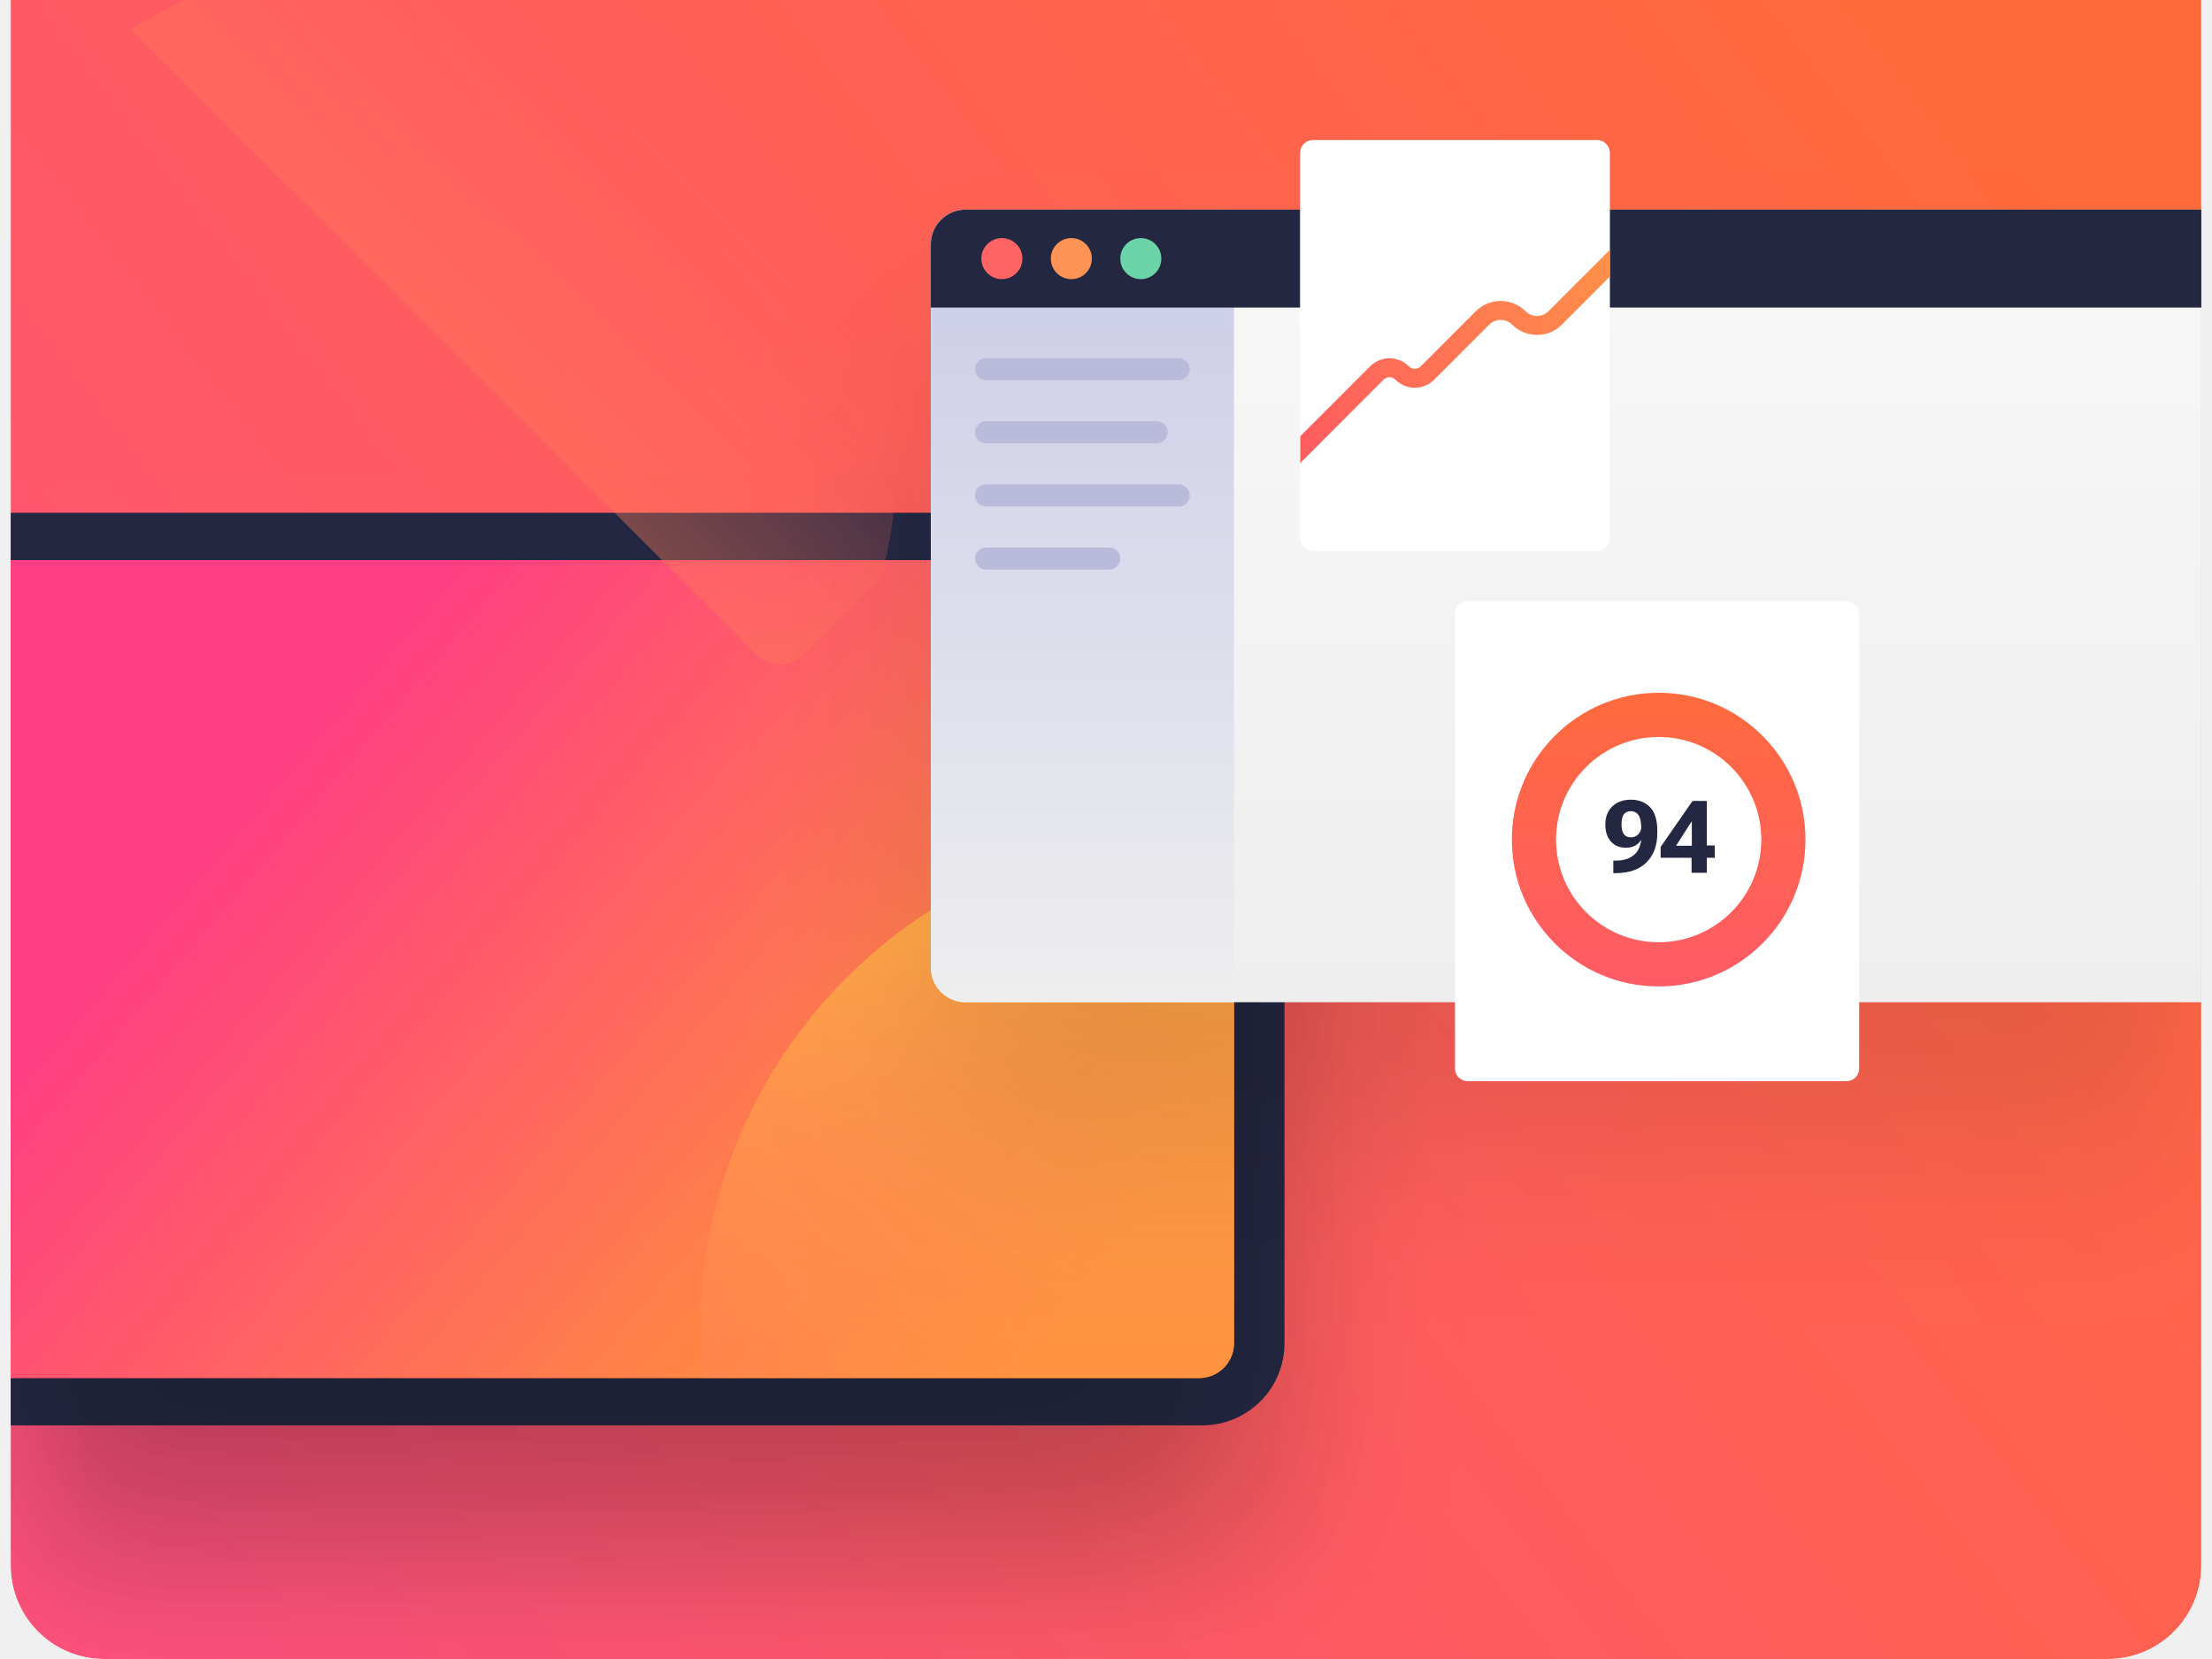
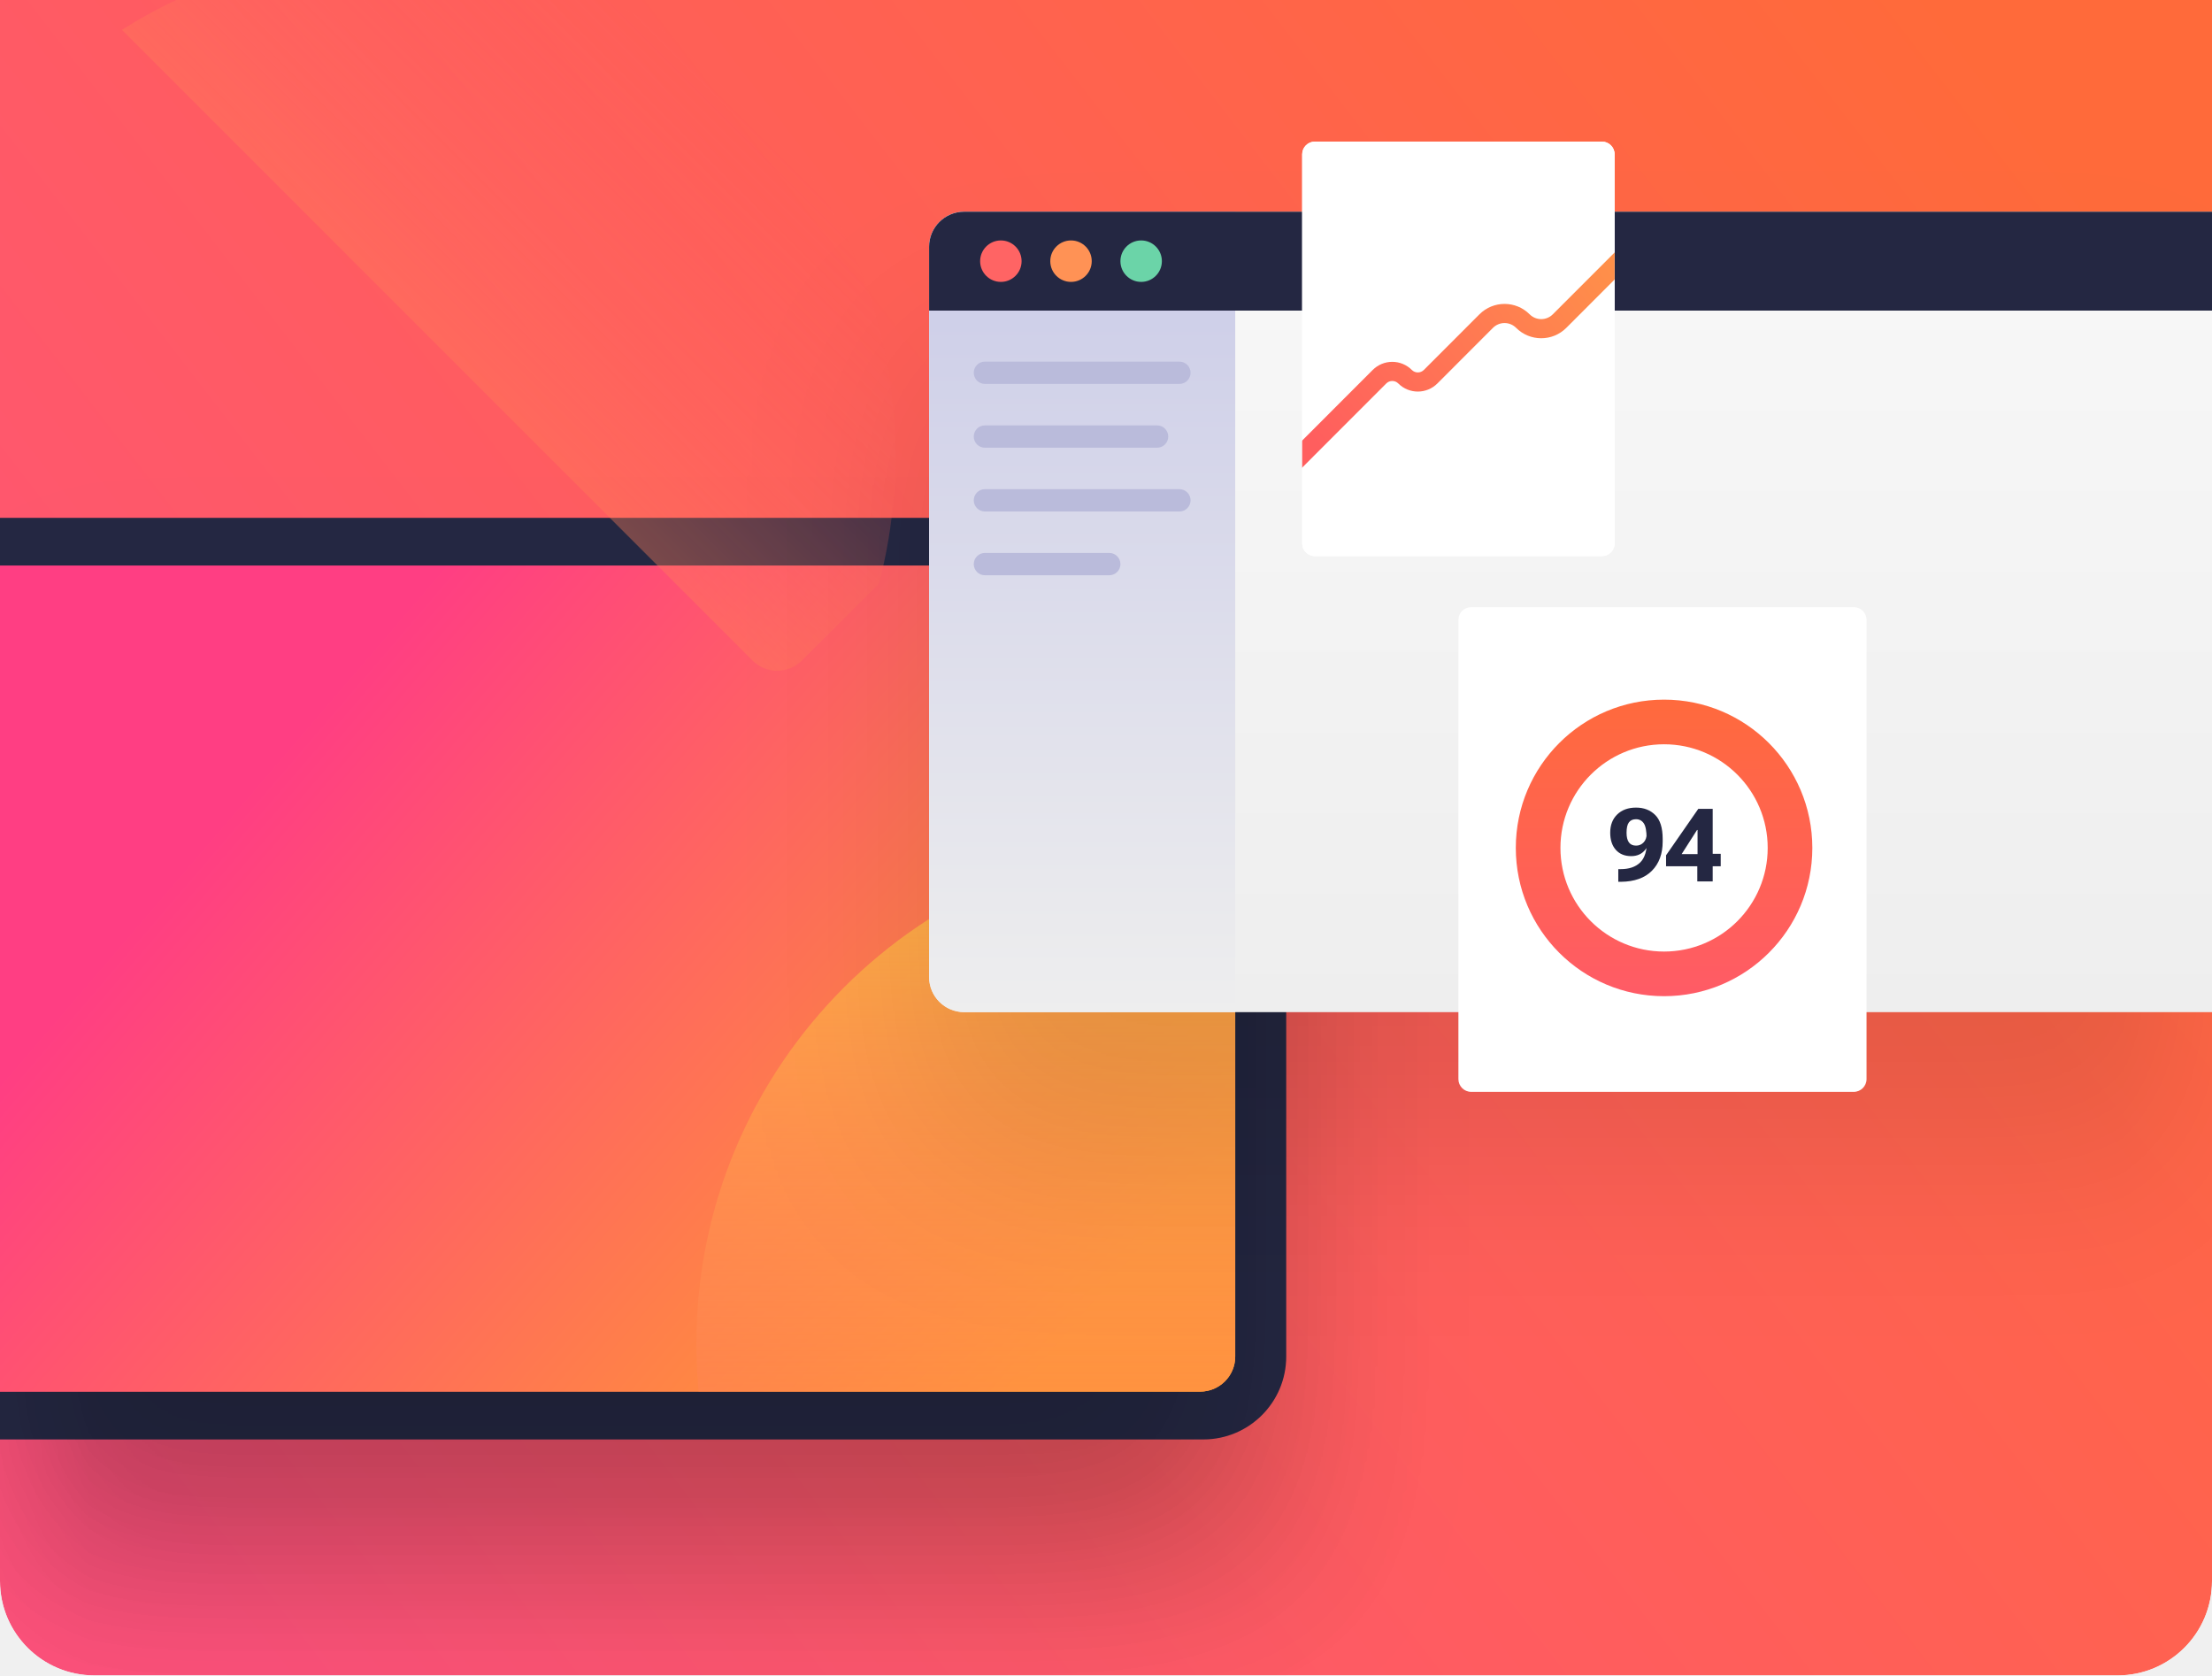
- <svg xmlns="http://www.w3.org/2000/svg" xmlns:xlink="http://www.w3.org/1999/xlink" width="400" height="300" viewBox="0 0 375 284">
+ <svg xmlns="http://www.w3.org/2000/svg" xmlns:xlink="http://www.w3.org/1999/xlink" viewBox="0 0 375 284">
  <defs>
    <linearGradient id="b" x1="100%" x2="0%" y1="21.322%" y2="78.678%">
      <stop offset="0%" stop-color="#FF6A3A" />
      <stop offset="100%" stop-color="#FF527B" />
    </linearGradient>
    <linearGradient id="h" x1="22.319%" x2="99.127%" y1="28.497%" y2="70.858%">
      <stop offset="0%" stop-color="#FF3E83" />
      <stop offset="100%" stop-color="#FF9F2E" />
    </linearGradient>
    <linearGradient id="k" x1="50%" x2="50%" y1="0%" y2="100%">
      <stop offset="0%" stop-color="#FFB443" />
      <stop offset="100%" stop-color="#FF5B64" stop-opacity="0" />
    </linearGradient>
    <linearGradient id="o" x1="50%" x2="50%" y1="0%" y2="100%">
      <stop offset="0%" stop-color="#F8F8F8" />
      <stop offset="100%" stop-color="#EEE" />
    </linearGradient>
    <linearGradient id="p" x1="50%" x2="50%" y1="0%" y2="100%">
      <stop offset="0%" stop-color="#CACBE8" />
      <stop offset="100%" stop-color="#EEE" />
      <stop offset="100%" stop-color="#CACBE8" />
    </linearGradient>
    <linearGradient id="r" x1="97.791%" x2="7.729%" y1="26.944%" y2="71.879%">
      <stop offset="0%" stop-color="#FF9049" />
      <stop offset="100%" stop-color="#FF5E5E" />
    </linearGradient>
    <linearGradient id="t" x1="50%" x2="50%" y1="0%" y2="100%">
      <stop offset="0%" stop-color="#FF6A3D" />
      <stop offset="100%" stop-color="#FF5B66" />
    </linearGradient>
    <path id="a" d="M0 0v268c0 8.837 7.163 16 16 16h343c8.837 0 16-7.163 16-16V0H0Z" />
    <path id="e" d="M0 14.054C0 6.292 6.292 0 14.054 0H220c7.762 0 14.054 6.292 14.054 14.054v128.108c0 7.762-6.292 14.054-14.054 14.054H14.054C6.292 156.216 0 149.924 0 142.162V14.054Z" />
    <path id="g" d="M0 5.946A5.946 5.946 0 0 1 5.946 0H210.81a5.946 5.946 0 0 1 5.946 5.946v128.108A5.946 5.946 0 0 1 210.81 140H5.946A5.946 5.946 0 0 1 0 134.054V5.946Z" />
    <path id="i" d="M0 5.946A5.946 5.946 0 0 1 5.946 0H210.81a5.946 5.946 0 0 1 5.946 5.946v128.108A5.946 5.946 0 0 1 210.81 140H5.946A5.946 5.946 0 0 1 0 134.054V5.946Z" />
    <path id="n" d="M0 5.946A5.946 5.946 0 0 1 5.946 0h222.162a5.946 5.946 0 0 1 5.946 5.946V129.73a5.946 5.946 0 0 1-5.946 5.946H5.946A5.946 5.946 0 0 1 0 129.73V5.946Z" />
    <path id="q" d="M0 2.162C0 .968.968 0 2.162 0h48.649c1.194 0 2.162.968 2.162 2.162v65.946a2.162 2.162 0 0 1-2.162 2.162H2.162A2.162 2.162 0 0 1 0 68.108V2.162Z" />
    <filter id="d" width="151.3%" height="176.8%" x="-25.6%" y="-23%" filterUnits="objectBoundingBox">
      <feOffset dy="24" in="SourceAlpha" result="shadowOffsetOuter1" />
      <feGaussianBlur in="shadowOffsetOuter1" result="shadowBlurOuter1" stdDeviation="16" />
      <feColorMatrix in="shadowBlurOuter1" values="0 0 0 0 0 0 0 0 0 0 0 0 0 0 0 0 0 0 0.1 0" />
    </filter>
    <filter id="f" width="155.4%" height="185.7%" x="-27.7%" y="-25.7%" filterUnits="objectBoundingBox">
      <feOffset dy="24" in="SourceAlpha" result="shadowOffsetOuter1" />
      <feGaussianBlur in="shadowOffsetOuter1" result="shadowBlurOuter1" stdDeviation="16" />
      <feColorMatrix in="shadowBlurOuter1" values="0 0 0 0 0 0 0 0 0 0 0 0 0 0 0 0 0 0 0.1 0" />
    </filter>
    <filter id="j" width="155.4%" height="185.7%" x="-27.7%" y="-25.7%" filterUnits="objectBoundingBox">
      <feOffset dy="24" in="SourceAlpha" result="shadowOffsetOuter1" />
      <feGaussianBlur in="shadowOffsetOuter1" result="shadowBlurOuter1" stdDeviation="16" />
      <feColorMatrix in="shadowBlurOuter1" values="0 0 0 0 0 0 0 0 0 0 0 0 0 0 0 0 0 0 0.1 0" />
    </filter>
    <filter id="m" width="151.3%" height="188.4%" x="-25.6%" y="-26.5%" filterUnits="objectBoundingBox">
      <feOffset dy="24" in="SourceAlpha" result="shadowOffsetOuter1" />
      <feGaussianBlur in="shadowOffsetOuter1" result="shadowBlurOuter1" stdDeviation="16" />
      <feColorMatrix in="shadowBlurOuter1" values="0 0 0 0 0 0 0 0 0 0 0 0 0 0 0 0 0 0 0.1 0" />
    </filter>
  </defs>
  <g fill="none" fill-rule="evenodd">
    <mask id="c" fill="#fff">
      <use xlink:href="#a" />
    </mask>
    <path d="M0 0v268c0 8.837 7.163 16 16 16h343c8.837 0 16-7.163 16-16V0H0Z" />
    <path fill="url(#b)" fill-rule="nonzero" d="M0 0v268c0 8.837 7.163 16 16 16h343c8.837 0 16-7.163 16-16V0H0Z" mask="url(#c)" />
    <g mask="url(#c)">
      <g fill-rule="nonzero" transform="translate(-16 87.784)">
        <use xlink:href="#e" fill="#000" filter="url(#d)" />
        <use xlink:href="#e" fill="#242742" />
      </g>
      <g transform="translate(-7.351 95.892)">
        <g fill-rule="nonzero">
          <use xlink:href="#g" fill="#000" filter="url(#f)" />
          <use xlink:href="#g" fill="url(#h)" />
        </g>
        <mask id="l" fill="#fff">
          <use xlink:href="#i" />
        </mask>
        <g fill-rule="nonzero">
          <use xlink:href="#i" fill="#000" filter="url(#j)" />
          <use xlink:href="#i" fill="url(#h)" />
        </g>
        <circle cx="210.81" cy="131.892" r="85.405" fill="url(#k)" fill-rule="nonzero" mask="url(#l)" />
        <circle cx="73.754" cy="-18.678" r="85.405" fill="url(#k)" fill-rule="nonzero" mask="url(#l)" transform="rotate(-135 73.754 -18.678)" />
      </g>
      <g fill-rule="nonzero" transform="translate(157.513 35.892)">
        <use xlink:href="#n" fill="#000" filter="url(#m)" />
        <use xlink:href="#n" fill="url(#o)" />
        <path fill="url(#p)" d="M0 5.946A5.946 5.946 0 0 1 5.946 0h45.946v135.676H5.946A5.946 5.946 0 0 1 0 129.73V5.946Z" />
        <path fill="#BABBDB" d="M7.568 27.297c0-1.045.847-1.892 1.891-1.892h32.973a1.892 1.892 0 0 1 0 3.784H9.46a1.892 1.892 0 0 1-1.891-1.892Zm0 10.811c0-1.045.847-1.892 1.891-1.892h29.19a1.892 1.892 0 0 1 0 3.784H9.459a1.892 1.892 0 0 1-1.891-1.892Zm0 10.81c0-1.044.847-1.891 1.891-1.891h32.973a1.892 1.892 0 0 1 0 3.784H9.46a1.892 1.892 0 0 1-1.891-1.892Zm0 10.812c0-1.045.847-1.892 1.891-1.892h21.082a1.892 1.892 0 0 1 0 3.784H9.459a1.892 1.892 0 0 1-1.891-1.892Z" />
        <path fill="#242742" d="M0 5.946A5.946 5.946 0 0 1 5.946 0h222.162a5.946 5.946 0 0 1 5.946 5.946v10.81H0V5.947Z" />
        <g transform="translate(8.649 4.865)">
          <circle cx="3.514" cy="3.514" r="3.514" fill="#FF6464" />
          <circle cx="15.406" cy="3.514" r="3.514" fill="#FF9255" />
          <circle cx="27.297" cy="3.514" r="3.514" fill="#6BD4A8" />
        </g>
      </g>
      <g transform="translate(220.757 24)">
        <path fill="#FFF" fill-rule="nonzero" d="M0 2.162C0 .968.968 0 2.162 0h48.649c1.194 0 2.162.968 2.162 2.162v65.946a2.162 2.162 0 0 1-2.162 2.162H2.162A2.162 2.162 0 0 1 0 68.108V2.162Z" />
        <mask id="s" fill="#fff">
          <use xlink:href="#q" />
        </mask>
        <use xlink:href="#q" fill="#FFF" fill-rule="nonzero" />
        <path fill="url(#r)" fill-rule="nonzero" d="M58.444 15.61c.633.633.634 1.66 0 2.293l-13.662 13.67a6.018 6.018 0 0 1-8.512 0 2.774 2.774 0 0 0-3.925 0l-9.422 9.429a4.685 4.685 0 0 1-6.628 0 1.442 1.442 0 0 0-2.04 0L-3.178 58.444A1.622 1.622 0 1 1-5.47 56.15L11.96 38.709a4.685 4.685 0 0 1 6.629 0 1.442 1.442 0 0 0 2.04 0l9.422-9.428a6.018 6.018 0 0 1 8.513 0 2.774 2.774 0 0 0 3.924 0l13.663-13.67a1.622 1.622 0 0 1 2.293-.001Z" mask="url(#s)" />
        <path fill="#FFF" fill-rule="nonzero" d="M26.487 81.081c0-1.194.968-2.162 2.162-2.162h64.865c1.194 0 2.162.968 2.162 2.162v77.838a2.162 2.162 0 0 1-2.162 2.162H28.649a2.162 2.162 0 0 1-2.162-2.162V81.081Z" />
        <path fill="url(#t)" d="M25.135 42.703c9.702 0 17.568-7.866 17.568-17.568 0-9.702-7.866-17.567-17.568-17.567-9.702 0-17.567 7.865-17.567 17.567s7.865 17.568 17.567 17.568Zm0 7.567c13.882 0 25.135-11.253 25.135-25.135C50.27 11.253 39.017 0 25.135 0 11.253 0 0 11.253 0 25.135 0 39.017 11.253 50.27 25.135 50.27Z" transform="translate(36.217 94.595)" />
        <path fill="#242742" fill-rule="nonzero" d="M52.222 117.145c0 1.228.318 2.2.954 2.914.637.71 1.504 1.064 2.602 1.064 1.019 0 1.816-.363 2.39-1.09.58-.726.87-1.632.87-2.719h-.634c0 .62-.171 1.112-.515 1.478a1.688 1.688 0 0 1-1.284.55c-.546 0-.951-.184-1.216-.55-.264-.371-.397-.915-.397-1.63 0-.816.133-1.402.397-1.757.27-.36.67-.54 1.2-.54.568 0 1.01.234 1.326.7.315.468.473 1.304.473 2.51l.076.337c0 1.785-.392 3.052-1.174 3.8-.783.75-1.89 1.121-3.32 1.116h-.38v2.145h.44c2.297-.023 4.05-.645 5.261-1.867 1.216-1.227 1.825-2.88 1.825-4.957v-.44c0-1.869-.42-3.22-1.259-4.054-.839-.839-1.923-1.258-3.252-1.258-1.334 0-2.398.386-3.192 1.157s-1.191 1.802-1.191 3.091Zm14.764 8.26h2.61v-12.297h-2.442l-5.464 7.872v1.858h9.265v-2.103h-2.669l-.439.042h-3.514l2.61-4.088h.085v5.186l-.042.296v3.234Z" />
      </g>
    </g>
  </g>
</svg>
